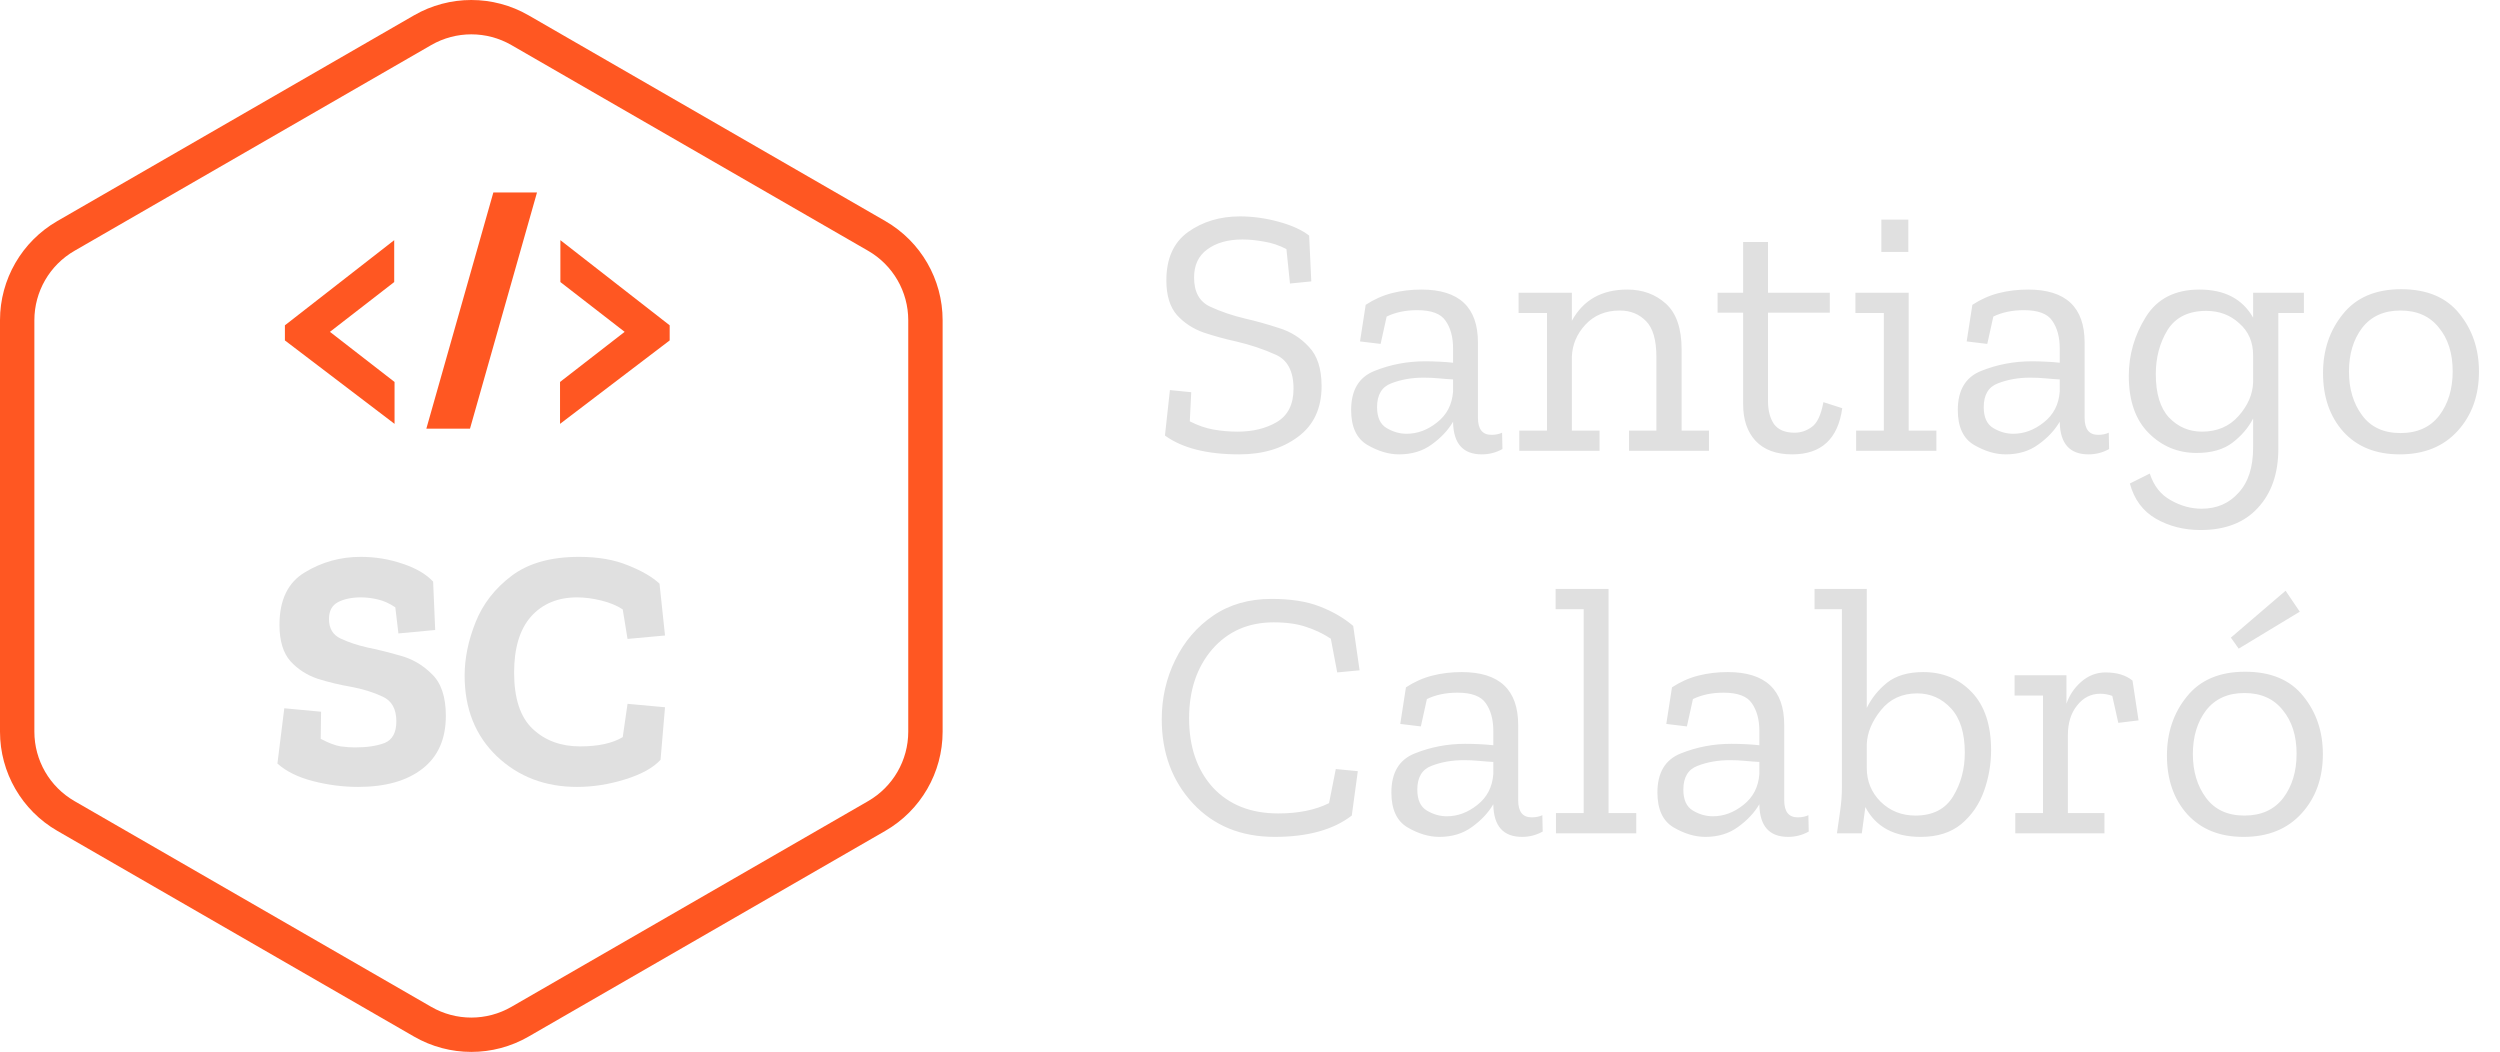
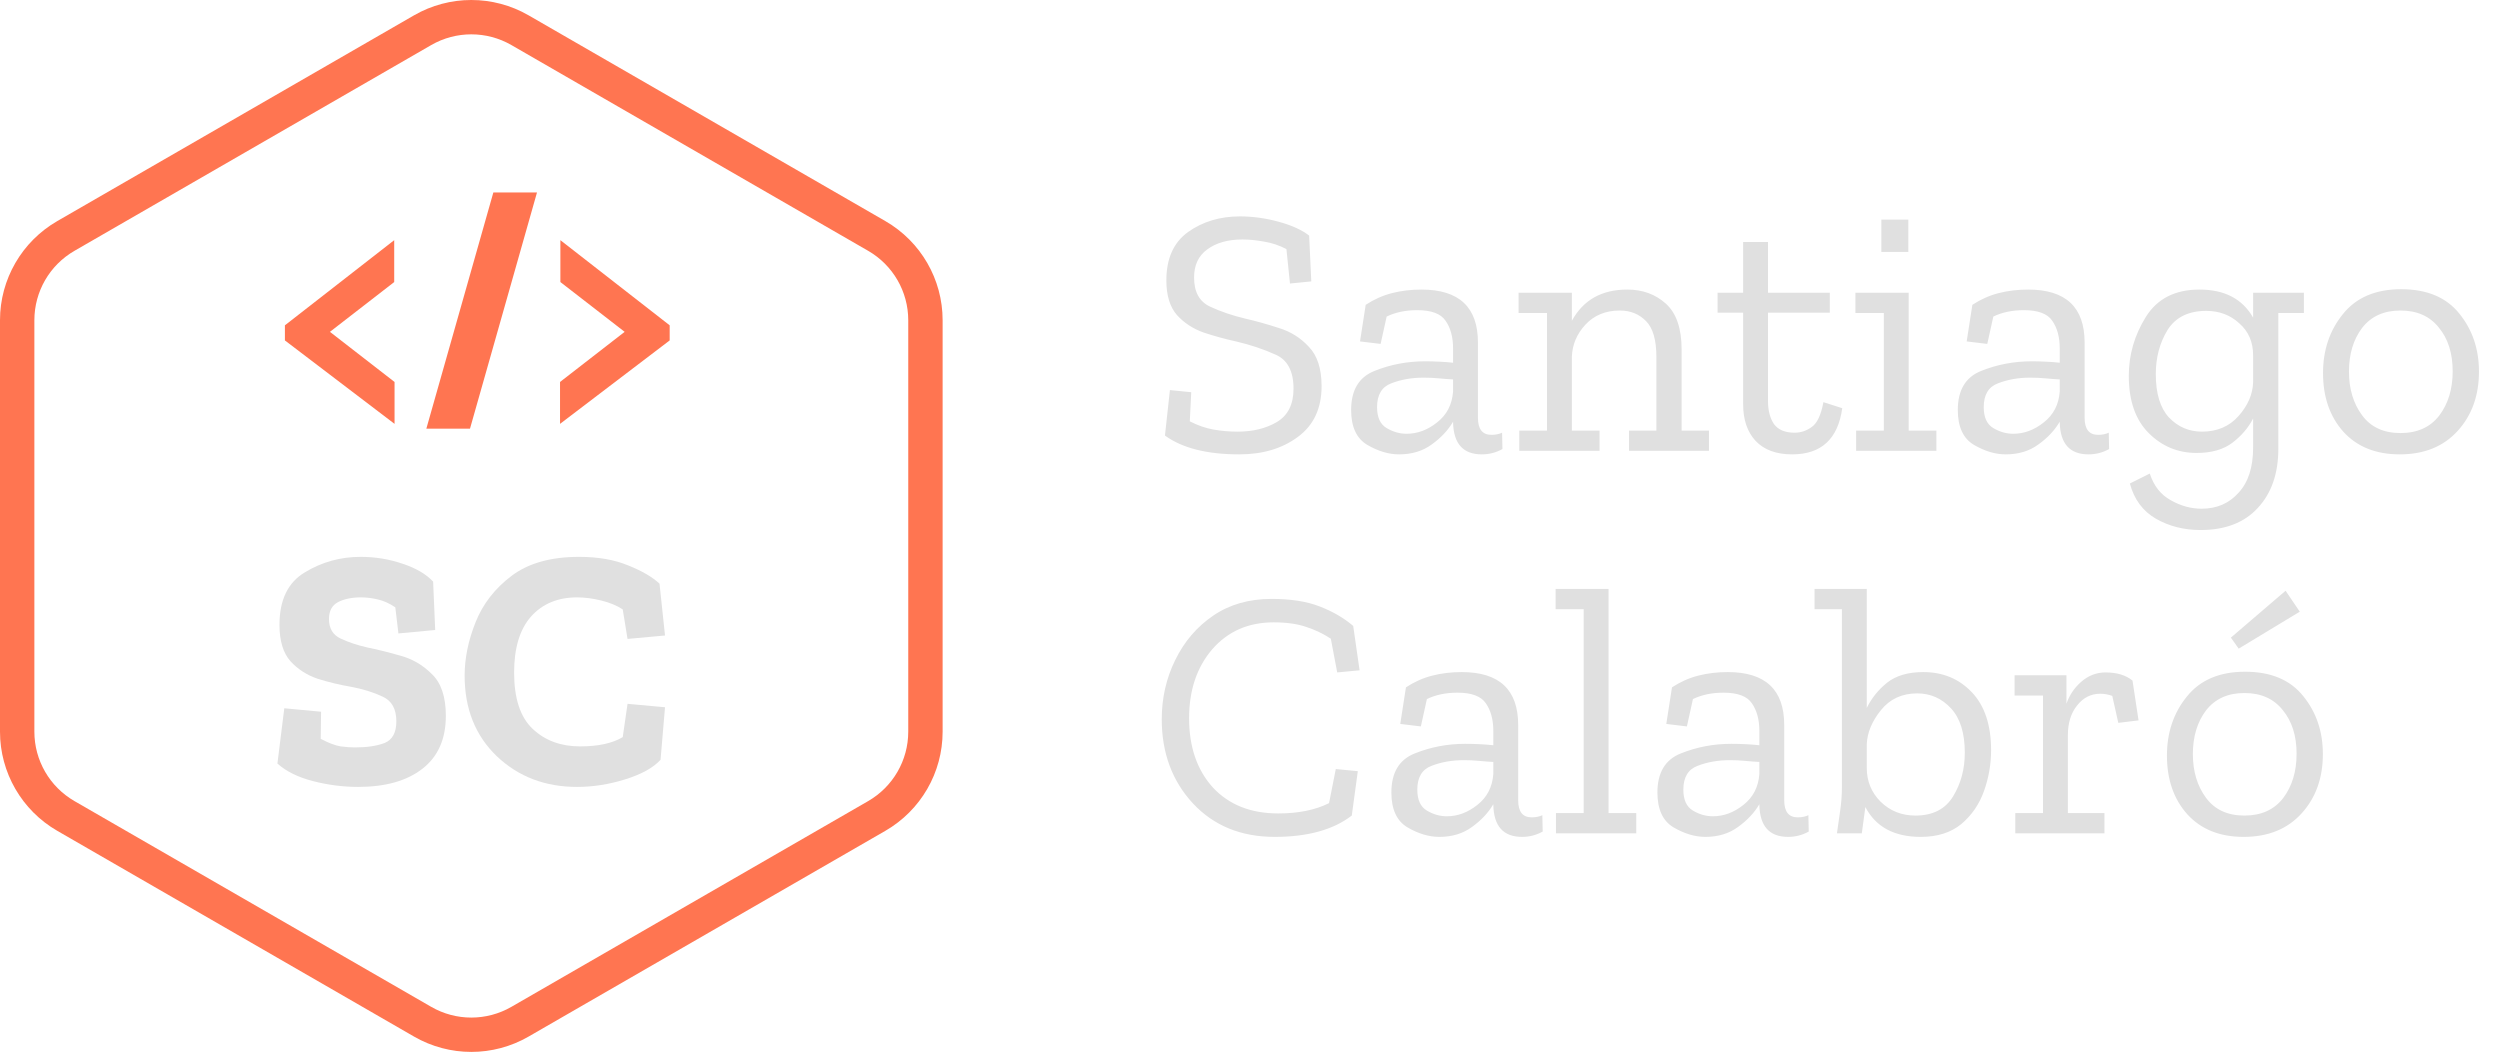
<svg xmlns="http://www.w3.org/2000/svg" width="183" height="77" viewBox="0 0 183 77" fill="none">
-   <path d="M49.02 24.919L40.994 31.027V27.96L45.724 24.291L41.02 20.646V17.58L49.02 23.813V24.919Z" fill="#FF5722" />
-   <path d="M39.309 14.086L34.403 31.379H31.208L36.114 14.086H39.309Z" fill="#FF5722" />
-   <path d="M28.881 31.027L20.855 24.919V23.813L28.856 17.58V20.646L24.151 24.291L28.881 27.96V31.027Z" fill="#FF5722" />
+   <path d="M49.02 24.919L40.994 31.027V27.96L45.724 24.291L41.02 20.646V17.58L49.02 23.813V24.919Z" fill="#ff7551" />
+   <path d="M39.309 14.086L34.403 31.379H31.208L36.114 14.086H39.309Z" fill="#ff7551" />
+   <path d="M28.881 31.027L20.855 24.919V23.813L28.856 17.58V20.646L24.151 24.291L28.881 27.96V31.027Z" fill="#ff7551" />
  <path d="M48.352 55.617C47.815 56.203 46.951 56.681 45.76 57.049C44.586 57.418 43.412 57.602 42.238 57.602C39.906 57.602 37.952 56.856 36.376 55.365C34.799 53.857 34.011 51.888 34.011 49.459C34.011 48.185 34.279 46.878 34.816 45.538C35.352 44.197 36.233 43.066 37.457 42.145C38.682 41.223 40.326 40.762 42.389 40.762C43.781 40.762 44.98 40.971 45.987 41.391C46.993 41.793 47.756 42.237 48.276 42.723L48.679 46.518L45.936 46.769L45.584 44.608C45.148 44.323 44.62 44.105 43.999 43.954C43.379 43.803 42.791 43.728 42.238 43.728C40.829 43.728 39.705 44.197 38.866 45.136C38.044 46.074 37.633 47.44 37.633 49.232C37.633 51.126 38.086 52.5 38.992 53.354C39.898 54.209 41.055 54.636 42.464 54.636C43.789 54.636 44.829 54.41 45.584 53.958L45.936 51.52L48.679 51.771L48.352 55.617Z" fill="#E0E0E0" />
  <path d="M32.636 52.399C32.636 54.092 32.065 55.382 30.925 56.27C29.784 57.158 28.216 57.602 26.22 57.602C25.113 57.602 24.006 57.46 22.899 57.175C21.808 56.89 20.945 56.463 20.307 55.893L20.81 51.846L23.503 52.098L23.477 54.083C24.048 54.385 24.534 54.569 24.937 54.636C25.339 54.687 25.683 54.712 25.968 54.712C26.857 54.712 27.587 54.603 28.157 54.385C28.727 54.15 29.013 53.623 29.013 52.801C29.013 51.897 28.677 51.293 28.006 50.992C27.335 50.673 26.547 50.431 25.641 50.263C24.853 50.129 24.056 49.936 23.251 49.685C22.462 49.417 21.8 48.989 21.263 48.403C20.727 47.8 20.458 46.912 20.458 45.739C20.458 43.912 21.079 42.63 22.32 41.893C23.561 41.139 24.92 40.762 26.396 40.762C27.469 40.762 28.493 40.93 29.465 41.265C30.438 41.583 31.185 42.019 31.705 42.572L31.856 46.116L29.164 46.367L28.937 44.457C28.518 44.172 28.09 43.979 27.654 43.879C27.235 43.778 26.824 43.728 26.421 43.728C25.75 43.728 25.188 43.845 24.735 44.08C24.299 44.314 24.081 44.725 24.081 45.311C24.081 45.998 24.366 46.476 24.937 46.744C25.507 47.012 26.161 47.23 26.899 47.398C27.57 47.532 28.35 47.724 29.239 47.976C30.145 48.21 30.933 48.663 31.604 49.333C32.292 49.986 32.636 51.008 32.636 52.399Z" fill="#E0E0E0" />
-   <path fill-rule="evenodd" clip-rule="evenodd" d="M63.549 18.36L37.435 3.299C35.619 2.252 33.381 2.252 31.565 3.299L5.451 18.36C3.635 19.408 2.516 21.344 2.516 23.439V53.561C2.516 55.656 3.635 57.592 5.451 58.64L31.565 73.701C33.381 74.749 35.619 74.749 37.435 73.701L63.549 58.64C65.365 57.592 66.484 55.656 66.484 53.561V23.439C66.484 21.344 65.365 19.408 63.549 18.36ZM38.693 1.122C36.099 -0.374 32.901 -0.374 30.307 1.122L4.193 16.183C1.599 17.68 0 20.446 0 23.439V53.561C0 56.554 1.599 59.32 4.193 60.817L30.307 75.877C32.901 77.374 36.099 77.374 38.693 75.877L64.807 60.817C67.401 59.32 69 56.554 69 53.561V23.439C69 20.446 67.401 17.68 64.807 16.183L38.693 1.122Z" fill="#FF5722" />
+   <path fill-rule="evenodd" clip-rule="evenodd" d="M63.549 18.36L37.435 3.299C35.619 2.252 33.381 2.252 31.565 3.299L5.451 18.36C3.635 19.408 2.516 21.344 2.516 23.439V53.561C2.516 55.656 3.635 57.592 5.451 58.64L31.565 73.701C33.381 74.749 35.619 74.749 37.435 73.701L63.549 58.64C65.365 57.592 66.484 55.656 66.484 53.561V23.439C66.484 21.344 65.365 19.408 63.549 18.36ZM38.693 1.122C36.099 -0.374 32.901 -0.374 30.307 1.122L4.193 16.183C1.599 17.68 0 20.446 0 23.439V53.561C0 56.554 1.599 59.32 4.193 60.817L30.307 75.877C32.901 77.374 36.099 77.374 38.693 75.877L64.807 60.817C67.401 59.32 69 56.554 69 53.561V23.439C69 20.446 67.401 17.68 64.807 16.183L38.693 1.122Z" fill="#ff7551" />
  <path d="M96.74 28.268C96.74 29.897 96.159 31.137 94.998 31.986C93.854 32.835 92.424 33.26 90.708 33.26C88.351 33.26 86.539 32.801 85.274 31.882L85.638 28.554L87.198 28.71L87.094 30.842C87.666 31.137 88.238 31.336 88.81 31.44C89.382 31.544 89.98 31.596 90.604 31.596C91.713 31.596 92.667 31.362 93.464 30.894C94.279 30.409 94.686 29.594 94.686 28.45C94.686 27.167 94.244 26.335 93.36 25.954C92.476 25.555 91.514 25.235 90.474 24.992C89.677 24.819 88.888 24.602 88.108 24.342C87.328 24.065 86.678 23.64 86.158 23.068C85.638 22.479 85.378 21.629 85.378 20.52C85.378 18.925 85.907 17.747 86.964 16.984C88.039 16.221 89.304 15.84 90.76 15.84C91.696 15.84 92.641 15.97 93.594 16.23C94.547 16.49 95.293 16.828 95.83 17.244L95.986 20.598L94.426 20.754L94.166 18.232C93.629 17.955 93.083 17.773 92.528 17.686C91.973 17.582 91.445 17.53 90.942 17.53C89.885 17.53 89.027 17.773 88.368 18.258C87.727 18.726 87.406 19.411 87.406 20.312C87.406 21.369 87.796 22.08 88.576 22.444C89.356 22.808 90.223 23.103 91.176 23.328C91.939 23.501 92.745 23.727 93.594 24.004C94.461 24.264 95.197 24.723 95.804 25.382C96.428 26.023 96.74 26.985 96.74 28.268ZM99.969 22.314C100.576 21.915 101.217 21.629 101.893 21.456C102.569 21.283 103.289 21.196 104.051 21.196C106.807 21.196 108.185 22.487 108.185 25.07V30.582C108.185 31.414 108.515 31.83 109.173 31.83C109.468 31.83 109.728 31.778 109.953 31.674L109.979 32.87C109.511 33.13 109.009 33.26 108.471 33.26C107.102 33.26 106.4 32.48 106.365 30.92V30.868C106.001 31.492 105.481 32.047 104.805 32.532C104.147 33.017 103.349 33.26 102.413 33.26C101.651 33.26 100.871 33.026 100.073 32.558C99.293 32.09 98.903 31.241 98.903 30.01C98.903 28.554 99.475 27.601 100.619 27.15C101.781 26.682 103.011 26.448 104.311 26.448C104.658 26.448 105.005 26.457 105.351 26.474C105.715 26.491 106.053 26.517 106.365 26.552V25.512C106.365 24.68 106.183 24.004 105.819 23.484C105.473 22.964 104.779 22.704 103.739 22.704C102.89 22.704 102.145 22.86 101.503 23.172L101.061 25.174L99.553 24.992L99.969 22.314ZM106.365 28.658V27.774C106.036 27.757 105.689 27.731 105.325 27.696C104.961 27.661 104.589 27.644 104.207 27.644C103.341 27.644 102.552 27.783 101.841 28.06C101.148 28.32 100.801 28.901 100.801 29.802C100.801 30.547 101.035 31.059 101.503 31.336C101.971 31.613 102.457 31.752 102.959 31.752C103.757 31.752 104.502 31.475 105.195 30.92C105.906 30.365 106.296 29.611 106.365 28.658ZM125.096 33H119.246V31.518H121.248V26.136C121.248 24.888 120.996 24.013 120.494 23.51C119.991 22.99 119.35 22.73 118.57 22.73C117.53 22.73 116.689 23.077 116.048 23.77C115.424 24.446 115.094 25.226 115.06 26.11V31.518H117.088V33H111.212V31.518H113.24V22.912H111.16V21.43H115.06V23.484C115.892 21.959 117.244 21.196 119.116 21.196C120.242 21.196 121.187 21.543 121.95 22.236C122.712 22.929 123.094 24.047 123.094 25.59V31.518H125.096V33ZM134.852 29.88C134.54 32.133 133.318 33.26 131.186 33.26C130.025 33.26 129.132 32.931 128.508 32.272C127.901 31.613 127.598 30.721 127.598 29.594V22.886H125.726V21.43H127.598V17.712H129.418V21.43H133.942V22.886H129.418V29.36C129.418 30.053 129.565 30.617 129.86 31.05C130.172 31.466 130.675 31.674 131.368 31.674C131.819 31.674 132.235 31.535 132.616 31.258C133.015 30.981 133.301 30.374 133.474 29.438L134.852 29.88ZM137.714 18.44V16.074H139.69V18.44H137.714ZM141.744 33H135.868V31.518H137.896V22.912H135.816V21.43H139.716V31.518H141.744V33ZM144.377 22.314C144.984 21.915 145.625 21.629 146.301 21.456C146.977 21.283 147.697 21.196 148.459 21.196C151.215 21.196 152.593 22.487 152.593 25.07V30.582C152.593 31.414 152.923 31.83 153.581 31.83C153.876 31.83 154.136 31.778 154.361 31.674L154.387 32.87C153.919 33.13 153.417 33.26 152.879 33.26C151.51 33.26 150.808 32.48 150.773 30.92V30.868C150.409 31.492 149.889 32.047 149.213 32.532C148.555 33.017 147.757 33.26 146.821 33.26C146.059 33.26 145.279 33.026 144.481 32.558C143.701 32.09 143.311 31.241 143.311 30.01C143.311 28.554 143.883 27.601 145.027 27.15C146.189 26.682 147.419 26.448 148.719 26.448C149.066 26.448 149.413 26.457 149.759 26.474C150.123 26.491 150.461 26.517 150.773 26.552V25.512C150.773 24.68 150.591 24.004 150.227 23.484C149.881 22.964 149.187 22.704 148.147 22.704C147.298 22.704 146.553 22.86 145.911 23.172L145.469 25.174L143.961 24.992L144.377 22.314ZM150.773 28.658V27.774C150.444 27.757 150.097 27.731 149.733 27.696C149.369 27.661 148.997 27.644 148.615 27.644C147.749 27.644 146.96 27.783 146.249 28.06C145.556 28.32 145.209 28.901 145.209 29.802C145.209 30.547 145.443 31.059 145.911 31.336C146.379 31.613 146.865 31.752 147.367 31.752C148.165 31.752 148.91 31.475 149.603 30.92C150.314 30.365 150.704 29.611 150.773 28.658ZM168.646 22.912H166.774V32.844C166.774 34.664 166.271 36.111 165.266 37.186C164.278 38.261 162.883 38.798 161.08 38.798C159.867 38.798 158.775 38.521 157.804 37.966C156.851 37.411 156.218 36.553 155.906 35.392L157.362 34.664C157.657 35.565 158.168 36.215 158.896 36.614C159.624 37.03 160.378 37.238 161.158 37.238C162.267 37.238 163.169 36.848 163.862 36.068C164.573 35.305 164.928 34.205 164.928 32.766V30.634C164.581 31.31 164.079 31.899 163.42 32.402C162.761 32.905 161.886 33.156 160.794 33.156C159.425 33.156 158.255 32.671 157.284 31.7C156.313 30.729 155.828 29.334 155.828 27.514C155.828 25.971 156.244 24.533 157.076 23.198C157.908 21.863 159.217 21.196 161.002 21.196C162.839 21.196 164.148 21.881 164.928 23.25V21.43H168.646V22.912ZM164.928 28.008V26.006C164.928 25.035 164.59 24.255 163.914 23.666C163.255 23.059 162.449 22.756 161.496 22.756C160.196 22.756 159.251 23.224 158.662 24.16C158.09 25.096 157.804 26.171 157.804 27.384C157.804 28.805 158.125 29.863 158.766 30.556C159.425 31.249 160.231 31.596 161.184 31.596C162.293 31.596 163.186 31.215 163.862 30.452C164.538 29.689 164.893 28.875 164.928 28.008ZM181.46 27.202C181.46 28.953 180.94 30.4 179.9 31.544C178.86 32.688 177.447 33.26 175.662 33.26C173.911 33.26 172.533 32.705 171.528 31.596C170.54 30.487 170.046 29.057 170.046 27.306C170.046 25.625 170.531 24.186 171.502 22.99C172.473 21.777 173.894 21.17 175.766 21.17C177.655 21.17 179.077 21.768 180.03 22.964C180.983 24.143 181.46 25.555 181.46 27.202ZM179.536 27.176C179.536 25.859 179.198 24.793 178.522 23.978C177.863 23.146 176.927 22.73 175.714 22.73C174.501 22.73 173.565 23.155 172.906 24.004C172.265 24.853 171.944 25.919 171.944 27.202C171.944 28.467 172.265 29.533 172.906 30.4C173.547 31.267 174.483 31.7 175.714 31.7C176.945 31.7 177.889 31.275 178.548 30.426C179.207 29.559 179.536 28.476 179.536 27.176ZM98.95 59.7C97.598 60.74 95.717 61.26 93.308 61.26C90.847 61.26 88.853 60.445 87.328 58.816C85.803 57.169 85.04 55.115 85.04 52.654C85.04 51.094 85.369 49.647 86.028 48.312C86.687 46.96 87.614 45.877 88.81 45.062C90.006 44.247 91.427 43.84 93.074 43.84C94.478 43.84 95.648 44.022 96.584 44.386C97.537 44.75 98.361 45.227 99.054 45.816L99.522 49.066L97.884 49.222L97.416 46.752C96.861 46.388 96.263 46.102 95.622 45.894C94.981 45.669 94.183 45.556 93.23 45.556C91.375 45.556 89.876 46.215 88.732 47.532C87.605 48.849 87.042 50.531 87.042 52.576C87.042 54.673 87.623 56.363 88.784 57.646C89.963 58.911 91.557 59.544 93.568 59.544C95.041 59.544 96.281 59.293 97.286 58.79L97.78 56.294L99.392 56.45L98.95 59.7ZM102.915 50.314C103.521 49.915 104.163 49.629 104.839 49.456C105.515 49.283 106.234 49.196 106.997 49.196C109.753 49.196 111.131 50.487 111.131 53.07V58.582C111.131 59.414 111.46 59.83 112.119 59.83C112.413 59.83 112.673 59.778 112.899 59.674L112.925 60.87C112.457 61.13 111.954 61.26 111.417 61.26C110.047 61.26 109.345 60.48 109.311 58.92V58.868C108.947 59.492 108.427 60.047 107.751 60.532C107.092 61.017 106.295 61.26 105.359 61.26C104.596 61.26 103.816 61.026 103.019 60.558C102.239 60.09 101.849 59.241 101.849 58.01C101.849 56.554 102.421 55.601 103.565 55.15C104.726 54.682 105.957 54.448 107.257 54.448C107.603 54.448 107.95 54.457 108.297 54.474C108.661 54.491 108.999 54.517 109.311 54.552V53.512C109.311 52.68 109.129 52.004 108.765 51.484C108.418 50.964 107.725 50.704 106.685 50.704C105.835 50.704 105.09 50.86 104.449 51.172L104.007 53.174L102.499 52.992L102.915 50.314ZM109.311 56.658V55.774C108.981 55.757 108.635 55.731 108.271 55.696C107.907 55.661 107.534 55.644 107.153 55.644C106.286 55.644 105.497 55.783 104.787 56.06C104.093 56.32 103.747 56.901 103.747 57.802C103.747 58.547 103.981 59.059 104.449 59.336C104.917 59.613 105.402 59.752 105.905 59.752C106.702 59.752 107.447 59.475 108.141 58.92C108.851 58.365 109.241 57.611 109.311 56.658ZM119.773 61H113.897V59.518H115.925V44.594H113.871V43.112H117.745V59.518H119.773V61ZM122.389 50.314C122.996 49.915 123.637 49.629 124.313 49.456C124.989 49.283 125.709 49.196 126.471 49.196C129.227 49.196 130.605 50.487 130.605 53.07V58.582C130.605 59.414 130.935 59.83 131.593 59.83C131.888 59.83 132.148 59.778 132.373 59.674L132.399 60.87C131.931 61.13 131.429 61.26 130.891 61.26C129.522 61.26 128.82 60.48 128.785 58.92V58.868C128.421 59.492 127.901 60.047 127.225 60.532C126.567 61.017 125.769 61.26 124.833 61.26C124.071 61.26 123.291 61.026 122.493 60.558C121.713 60.09 121.323 59.241 121.323 58.01C121.323 56.554 121.895 55.601 123.039 55.15C124.201 54.682 125.431 54.448 126.731 54.448C127.078 54.448 127.425 54.457 127.771 54.474C128.135 54.491 128.473 54.517 128.785 54.552V53.512C128.785 52.68 128.603 52.004 128.239 51.484C127.893 50.964 127.199 50.704 126.159 50.704C125.31 50.704 124.565 50.86 123.923 51.172L123.481 53.174L121.973 52.992L122.389 50.314ZM128.785 56.658V55.774C128.456 55.757 128.109 55.731 127.745 55.696C127.381 55.661 127.009 55.644 126.627 55.644C125.761 55.644 124.972 55.783 124.261 56.06C123.568 56.32 123.221 56.901 123.221 57.802C123.221 58.547 123.455 59.059 123.923 59.336C124.391 59.613 124.877 59.752 125.379 59.752C126.177 59.752 126.922 59.475 127.615 58.92C128.326 58.365 128.716 57.611 128.785 56.658ZM145.748 54.916C145.748 55.939 145.574 56.935 145.228 57.906C144.881 58.877 144.326 59.683 143.564 60.324C142.801 60.948 141.813 61.26 140.6 61.26C138.658 61.26 137.306 60.532 136.544 59.076L136.284 61H134.464C134.533 60.497 134.611 59.951 134.698 59.362C134.784 58.773 134.828 58.192 134.828 57.62V44.594H132.826V43.112H136.648V51.822C136.994 51.111 137.488 50.496 138.13 49.976C138.788 49.456 139.672 49.196 140.782 49.196C142.22 49.196 143.408 49.69 144.344 50.678C145.28 51.666 145.748 53.079 145.748 54.916ZM143.824 55.098C143.824 53.659 143.486 52.576 142.81 51.848C142.134 51.12 141.31 50.756 140.34 50.756C139.23 50.756 138.346 51.163 137.688 51.978C137.029 52.793 136.682 53.625 136.648 54.474V56.216C136.648 57.187 136.986 58.01 137.662 58.686C138.355 59.362 139.204 59.7 140.21 59.7C141.475 59.7 142.394 59.232 142.966 58.296C143.538 57.36 143.824 56.294 143.824 55.098ZM154.124 49.222C154.956 49.222 155.615 49.421 156.1 49.82L156.542 52.732L155.06 52.914L154.618 50.938C154.324 50.834 154.029 50.782 153.734 50.782C153.058 50.782 152.495 51.068 152.044 51.64C151.594 52.195 151.368 52.923 151.368 53.824V59.518H154.046V61H147.52V59.518H149.548V50.912H147.468V49.43H151.264V51.51C151.49 50.869 151.854 50.331 152.356 49.898C152.876 49.447 153.466 49.222 154.124 49.222ZM168.344 44.776L163.872 47.48L163.3 46.674L167.304 43.242L168.344 44.776ZM170.034 55.202C170.034 56.953 169.514 58.4 168.474 59.544C167.434 60.688 166.022 61.26 164.236 61.26C162.486 61.26 161.108 60.705 160.102 59.596C159.114 58.487 158.62 57.057 158.62 55.306C158.62 53.625 159.106 52.186 160.076 50.99C161.047 49.777 162.468 49.17 164.34 49.17C166.23 49.17 167.651 49.768 168.604 50.964C169.558 52.143 170.034 53.555 170.034 55.202ZM168.11 55.176C168.11 53.859 167.772 52.793 167.096 51.978C166.438 51.146 165.502 50.73 164.288 50.73C163.075 50.73 162.139 51.155 161.48 52.004C160.839 52.853 160.518 53.919 160.518 55.202C160.518 56.467 160.839 57.533 161.48 58.4C162.122 59.267 163.058 59.7 164.288 59.7C165.519 59.7 166.464 59.275 167.122 58.426C167.781 57.559 168.11 56.476 168.11 55.176Z" fill="#E0E0E0" />
</svg>
